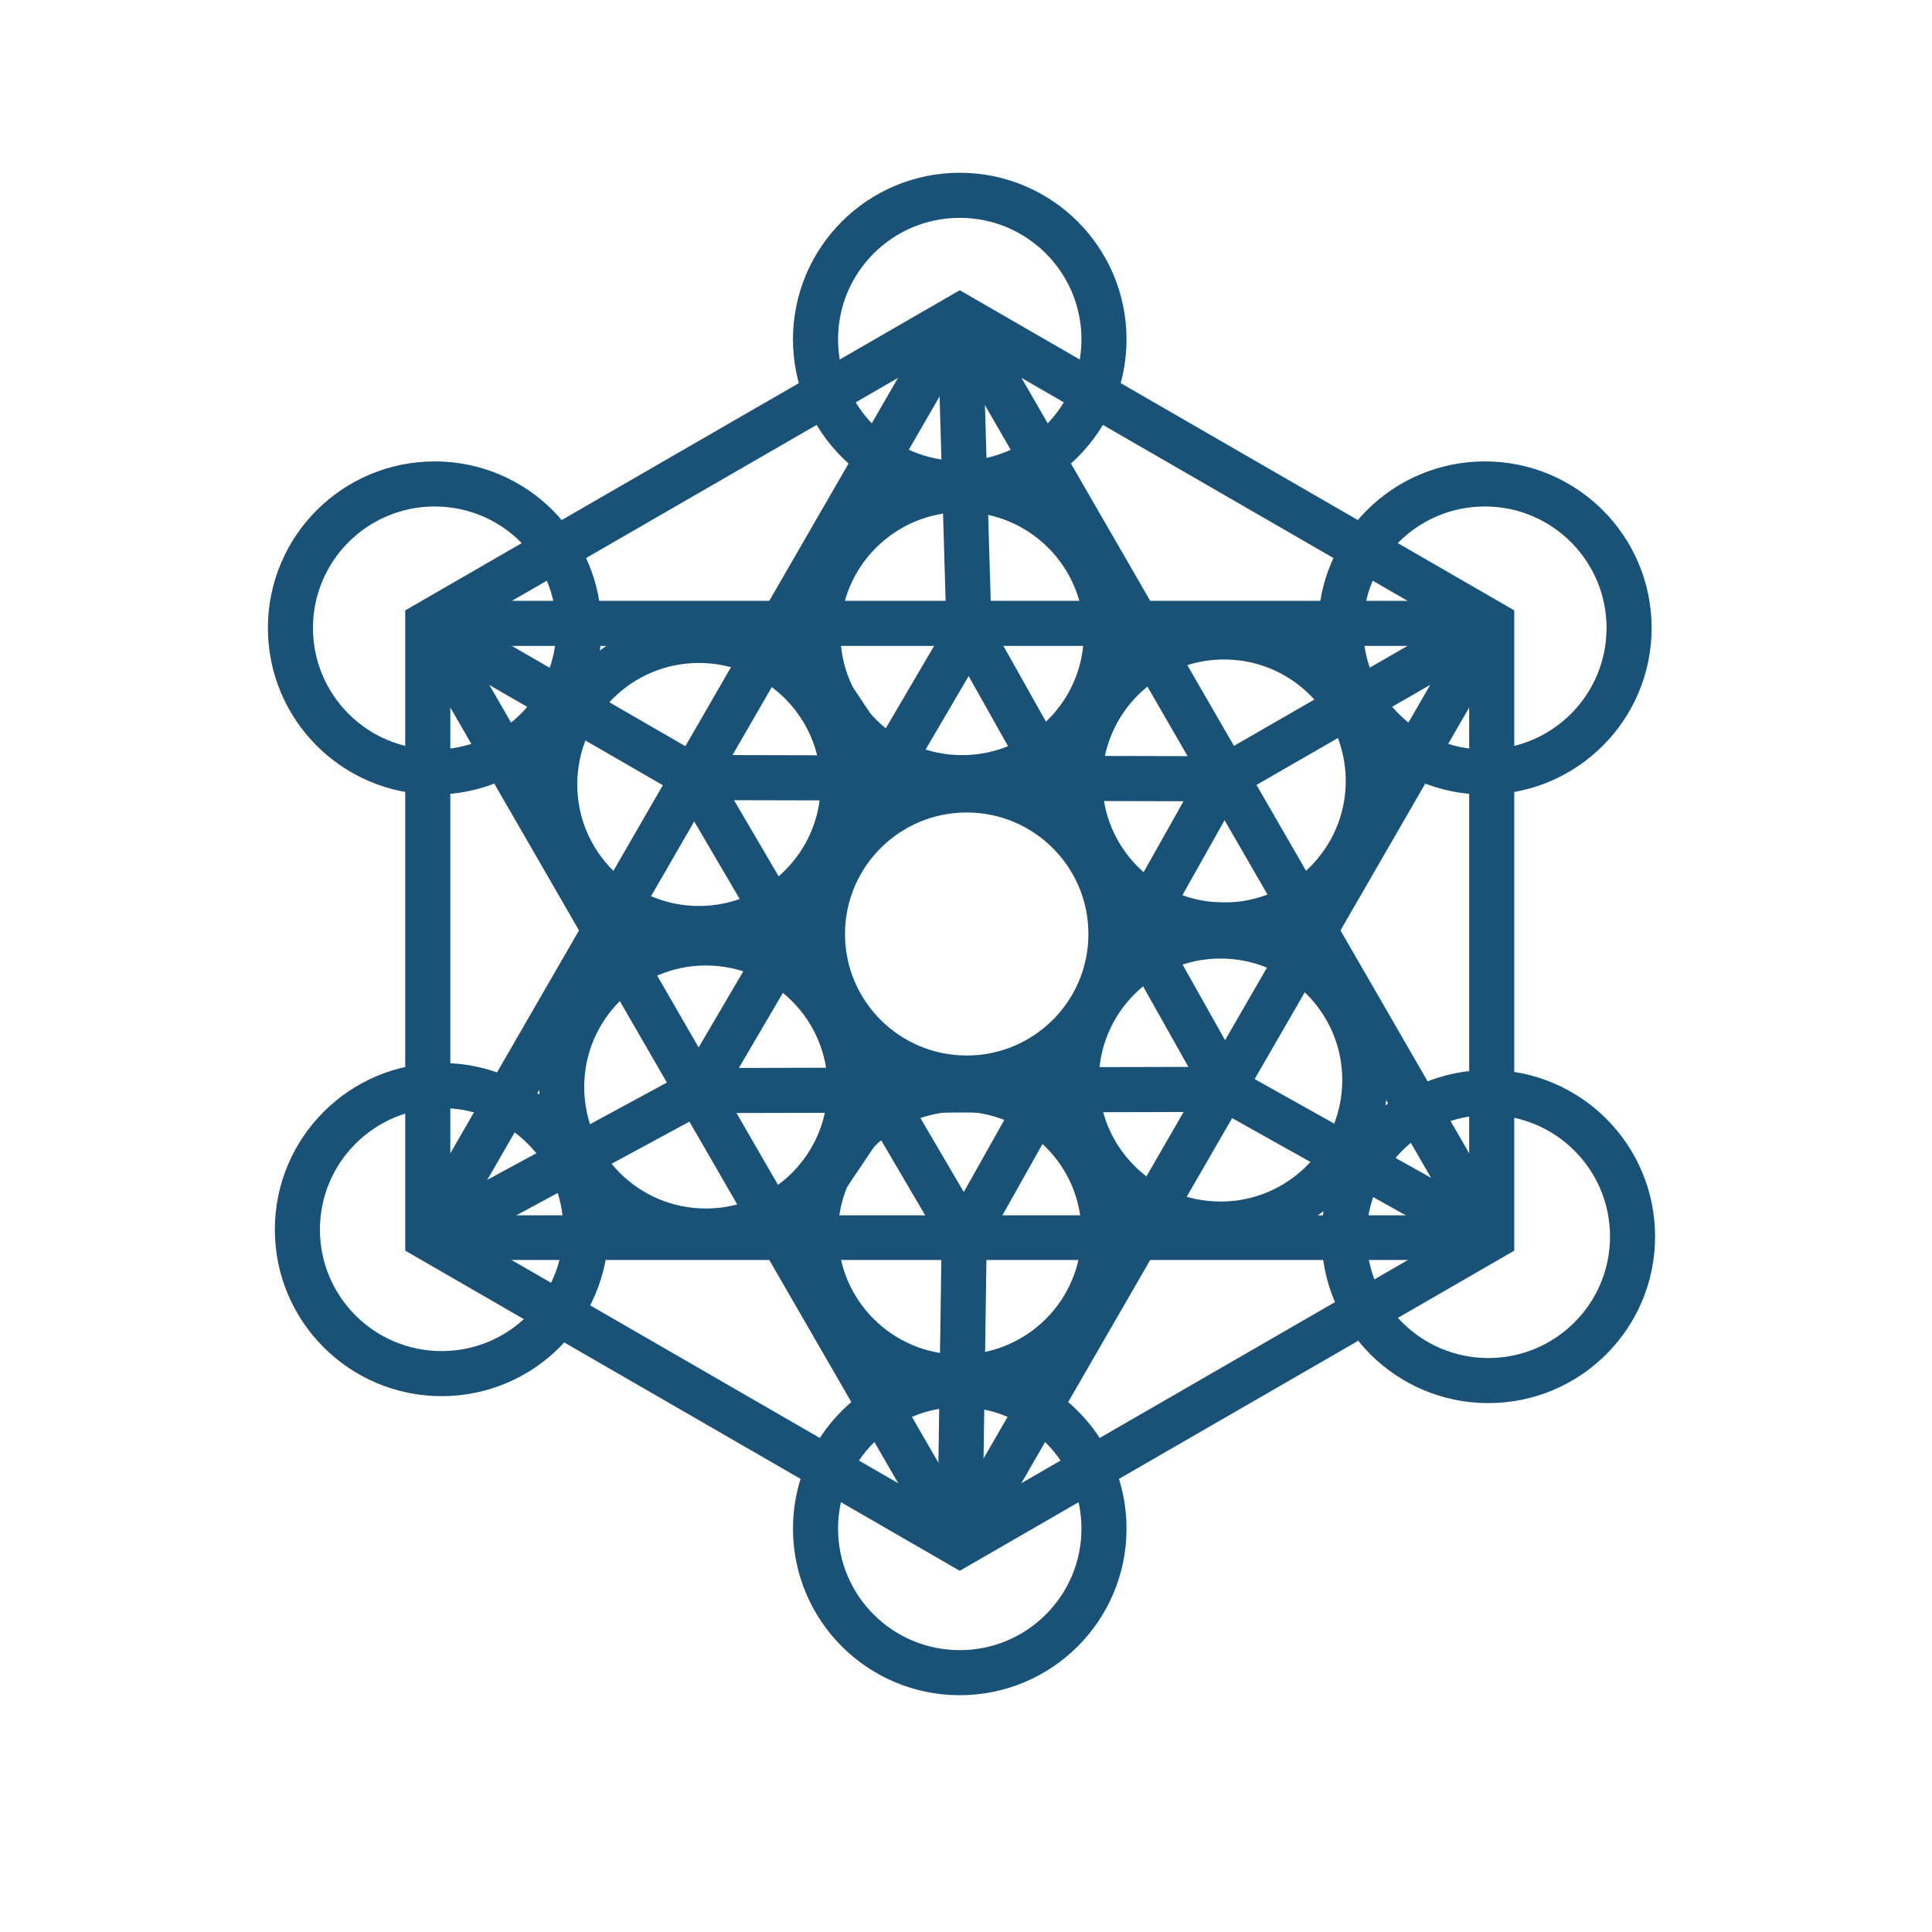
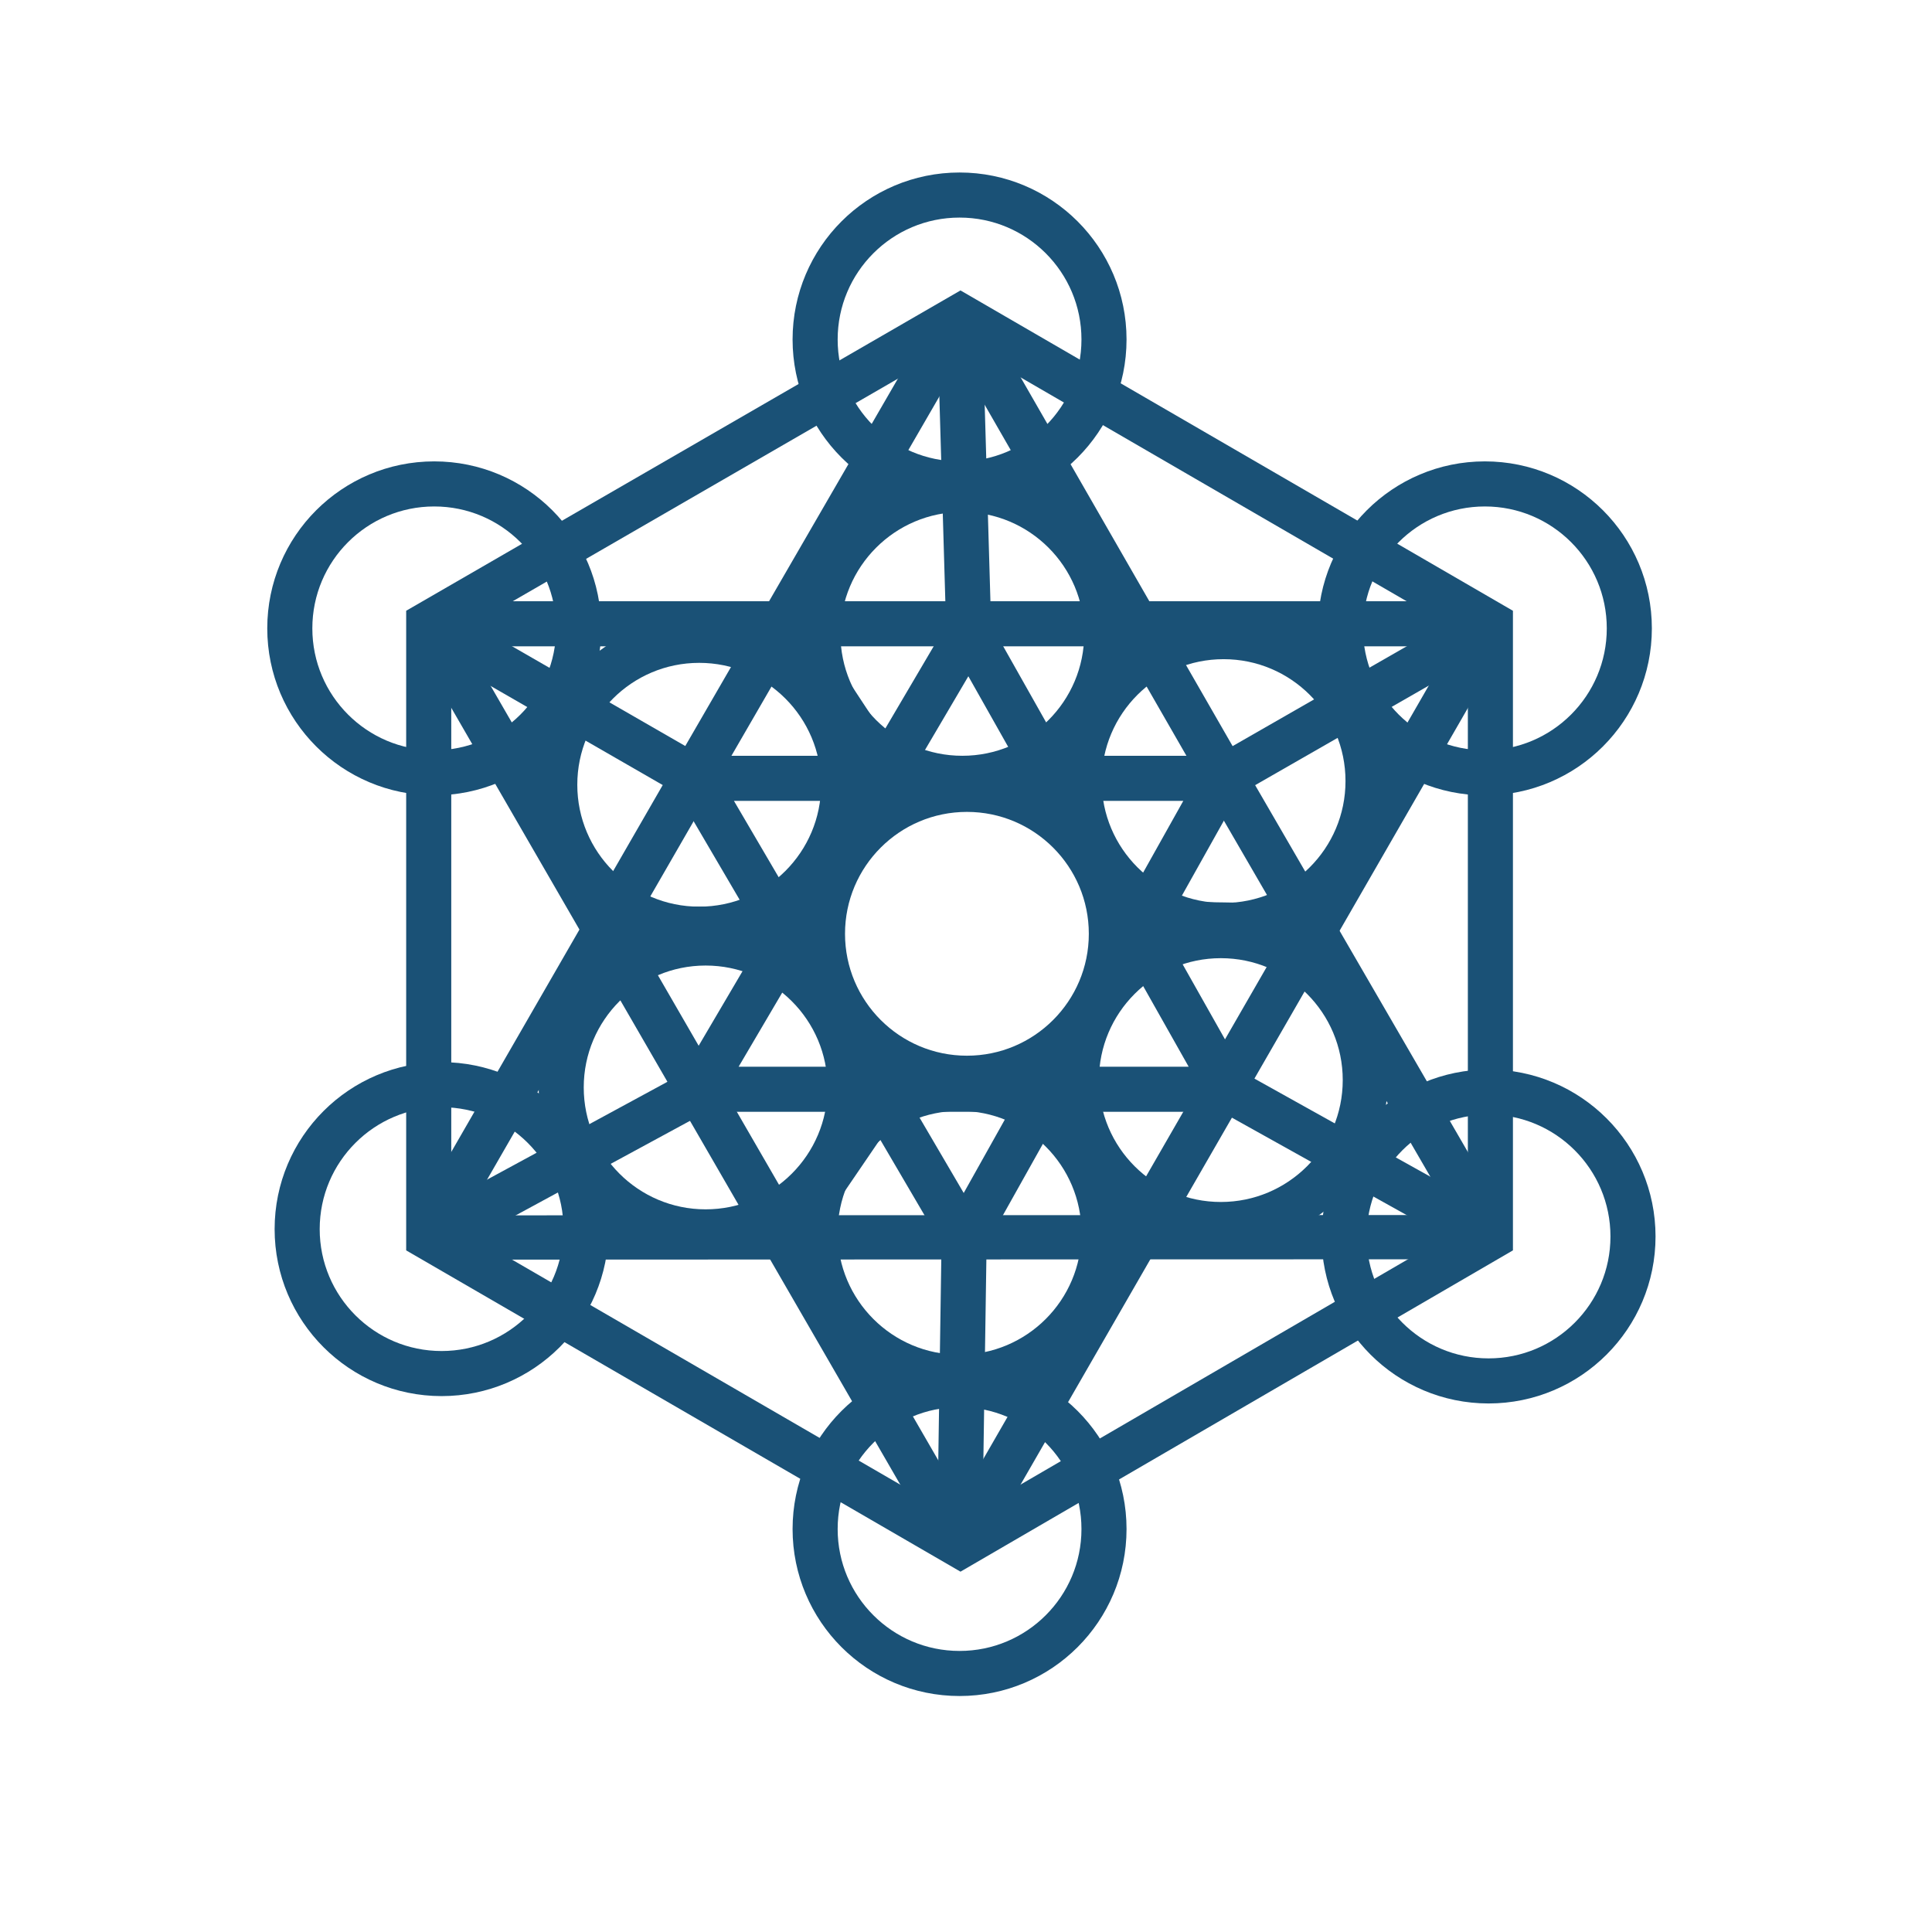
- <svg xmlns="http://www.w3.org/2000/svg" id="svg4491" version="1.1" viewBox="0 0 210 210" height="210mm" width="210mm">
-   <defs id="defs4485" />
-   <g id="layer2" />
-   <g style="display:inline" transform="translate(0,-87)" id="layer1">
-     <g style="stroke:#1a5176;stroke-opacity:1;stroke-width:4.9;stroke-miterlimit:4;stroke-dasharray:none" id="g6160">
-       <g style="stroke:#1a5176;stroke-opacity:1" id="g6185">
-         <path id="path4517" d="m 162.144,154.759 v 66.768 l -57.823,33.384 -57.823,-33.384 10e-7,-66.768 57.823,-33.384 z" style="opacity:1;fill:none;fill-opacity:1;stroke:#1a5176;stroke-width:4.9;stroke-miterlimit:4;stroke-dasharray:none;stroke-opacity:1" />
-       </g>
-       <path transform="matrix(1.194023,-0.0125442,0.01232632,1.173284,-22.42643,-19.72184)" style="opacity:1;fill:#000000;fill-opacity:0;stroke:#1a5176;stroke-width:4.14;stroke-linejoin:bevel;stroke-miterlimit:4;stroke-dasharray:none;stroke-opacity:1" d="m 152.439,207.248 -48.422,-0.518 -48.422,-0.518 24.651,-42.417 24.651,-42.417 23.77,42.934 z" id="path5970" />
-       <path style="display:inline;opacity:1;fill:#000000;fill-opacity:0;stroke:#1a5176;stroke-width:4.9;stroke-linejoin:bevel;stroke-miterlimit:4;stroke-dasharray:none;stroke-opacity:1" d="m 162.144,154.759 -115.646,-1e-5 57.823,100.152 z" id="path5970-6" />
-       <path style="display:inline;opacity:1;fill:#000000;fill-opacity:0;stroke:#1a5176;stroke-width:4.9;stroke-linejoin:bevel;stroke-miterlimit:4;stroke-dasharray:none;stroke-opacity:1" d="m 132.827,171.649 -57.326,-0.132 29.303,49.97 z" id="path5970-6-7" />
-       <path style="display:inline;opacity:1;fill:#000000;fill-opacity:0;stroke:#1a5176;stroke-width:4.9;stroke-linejoin:bevel;stroke-miterlimit:4;stroke-dasharray:none;stroke-opacity:1" d="m 133.355,205.408 -57.326,0.132 29.303,-49.97 z" id="path5970-6-7-3" />
-       <path style="fill:none;stroke:#1a5176;stroke-width:4.9;stroke-linecap:butt;stroke-linejoin:miter;stroke-opacity:1;stroke-miterlimit:4;stroke-dasharray:none" d="m 132.827,171.649 29.317,-16.89" id="path6018" />
-       <path style="fill:none;stroke:#1a5176;stroke-width:4.9;stroke-linecap:butt;stroke-linejoin:miter;stroke-opacity:1;stroke-miterlimit:4;stroke-dasharray:none" d="m 46.498,154.759 29.003,16.759" id="path6020" />
-       <path style="fill:none;stroke:#1a5176;stroke-width:4.9;stroke-linecap:butt;stroke-linejoin:miter;stroke-miterlimit:4;stroke-dasharray:none;stroke-opacity:1" d="m 76.029,205.539 -29.531,15.988 -1e-6,0" id="path6022" />
-       <path style="fill:none;stroke:#1a5176;stroke-width:4.9;stroke-linecap:butt;stroke-linejoin:miter;stroke-opacity:1;stroke-miterlimit:4;stroke-dasharray:none" d="m 133.355,205.408 28.79,16.119" id="path6024" />
-       <path style="fill:none;stroke:#1a5176;stroke-width:4.9;stroke-linecap:butt;stroke-linejoin:miter;stroke-opacity:1;stroke-miterlimit:4;stroke-dasharray:none" d="m 104.805,221.488 -0.483,33.423" id="path6026" />
-       <path style="fill:none;stroke:#1a5176;stroke-width:4.9;stroke-linecap:butt;stroke-linejoin:miter;stroke-miterlimit:4;stroke-dasharray:none;stroke-opacity:1" d="m 104.321,121.375 1.011,34.194" id="path6028" />
-       <path style="fill:none;stroke:#1a5176;stroke-width:4.9;stroke-linecap:butt;stroke-linejoin:miter;stroke-opacity:1;stroke-miterlimit:4;stroke-dasharray:none" d="M 84.992,154.545 96.217,171.383" id="path6030" />
-       <path style="fill:none;stroke:#1a5176;stroke-width:4.9;stroke-linecap:butt;stroke-linejoin:miter;stroke-opacity:1;stroke-miterlimit:4;stroke-dasharray:none" d="m 124.28,154.011 -9.622,16.838" id="path6032" />
-       <path style="fill:none;stroke:#1a5176;stroke-width:4.9;stroke-linecap:butt;stroke-linejoin:miter;stroke-opacity:1;stroke-miterlimit:4;stroke-dasharray:none" d="M 95.95,205.861 85.526,221.363" id="path6034" />
-       <path style="fill:none;stroke:#1a5176;stroke-width:4.9;stroke-linecap:butt;stroke-linejoin:miter;stroke-opacity:1;stroke-miterlimit:4;stroke-dasharray:none" d="m 113.322,205.861 10.156,15.234" id="path6036" />
-       <path style="fill:none;stroke:#1a5176;stroke-width:4.9;stroke-linecap:butt;stroke-linejoin:miter;stroke-opacity:1;stroke-miterlimit:4;stroke-dasharray:none" d="m 124.28,187.419 18.442,0.267" id="path6038" />
-       <path style="fill:none;stroke:#1a5176;stroke-width:4.9;stroke-linecap:butt;stroke-linejoin:miter;stroke-opacity:1;stroke-miterlimit:4;stroke-dasharray:none" d="m 65.768,188.143 19.655,0.189" id="path6040" />
-       <path style="fill:none;stroke:#1a5176;stroke-width:4.9;stroke-linecap:butt;stroke-linejoin:miter;stroke-opacity:1;stroke-miterlimit:4;stroke-dasharray:none" d="M 65.768,188.143 H 85.234" id="path6042" />
-       <ellipse style="opacity:1;fill:#000000;fill-opacity:0;stroke:#1a5176;stroke-width:4.9;stroke-linejoin:bevel;stroke-miterlimit:4;stroke-dasharray:none;stroke-opacity:1" id="path6046" cx="104.576" cy="155.872" rx="15.678" ry="15.657" />
-       <ellipse style="display:inline;opacity:1;fill:#000000;fill-opacity:0;stroke:#1a5176;stroke-width:4.9;stroke-linejoin:bevel;stroke-miterlimit:4;stroke-dasharray:none;stroke-opacity:1" id="path6046-5" cx="133.048" cy="171.89" rx="15.678" ry="15.657" />
-       <ellipse style="display:inline;opacity:1;fill:#000000;fill-opacity:0;stroke:#1a5176;stroke-width:4.9;stroke-linejoin:bevel;stroke-miterlimit:4;stroke-dasharray:none;stroke-opacity:1" id="path6046-6" cx="75.973" cy="172.268" rx="15.678" ry="15.657" />
-       <ellipse style="display:inline;opacity:1;fill:#000000;fill-opacity:0;stroke:#1a5176;stroke-width:4.9;stroke-linejoin:bevel;stroke-miterlimit:4;stroke-dasharray:none;stroke-opacity:1" id="path6046-8" cx="76.729" cy="205.152" rx="15.678" ry="15.657" />
-       <ellipse style="display:inline;opacity:1;fill:#000000;fill-opacity:0;stroke:#1a5176;stroke-width:4.9;stroke-linejoin:bevel;stroke-miterlimit:4;stroke-dasharray:none;stroke-opacity:1" id="path6046-7" cx="104.321" cy="221.027" rx="15.678" ry="15.657" />
-       <ellipse style="display:inline;opacity:1;fill:#000000;fill-opacity:0;stroke:#1a5176;stroke-width:4.9;stroke-linejoin:bevel;stroke-miterlimit:4;stroke-dasharray:none;stroke-opacity:1" id="path6046-51" cx="132.67" cy="204.396" rx="15.678" ry="15.657" />
-       <ellipse style="display:inline;opacity:1;fill:#000000;fill-opacity:0;stroke:#1a5176;stroke-width:4.9;stroke-linejoin:bevel;stroke-miterlimit:4;stroke-dasharray:none;stroke-opacity:1" id="path6046-85" cx="105.077" cy="188.521" rx="15.678" ry="15.657" />
-       <ellipse style="display:inline;opacity:1;fill:#000000;fill-opacity:0;stroke:#1a5176;stroke-width:4.9;stroke-linejoin:bevel;stroke-miterlimit:4;stroke-dasharray:none;stroke-opacity:1" id="path6046-0" cx="104.321" cy="123.887" rx="15.678" ry="15.657" />
-       <ellipse style="display:inline;opacity:1;fill:#000000;fill-opacity:0;stroke:#1a5176;stroke-width:4.9;stroke-linejoin:bevel;stroke-miterlimit:4;stroke-dasharray:none;stroke-opacity:1" id="path6046-2" cx="161.396" cy="155.259" rx="15.678" ry="15.657" />
-       <ellipse style="display:inline;opacity:1;fill:#000000;fill-opacity:0;stroke:#1a5176;stroke-width:4.9;stroke-linejoin:bevel;stroke-miterlimit:4;stroke-dasharray:none;stroke-opacity:1" id="path6046-08" cx="47.247" cy="155.259" rx="15.678" ry="15.657" />
-       <ellipse style="display:inline;opacity:1;fill:#000000;fill-opacity:0;stroke:#1a5176;stroke-width:4.9;stroke-linejoin:bevel;stroke-miterlimit:4;stroke-dasharray:none;stroke-opacity:1" id="path6046-59" cx="48.003" cy="220.649" rx="15.678" ry="15.657" />
-       <ellipse style="display:inline;opacity:1;fill:#000000;fill-opacity:0;stroke:#1a5176;stroke-width:4.9;stroke-linejoin:bevel;stroke-miterlimit:4;stroke-dasharray:none;stroke-opacity:1" id="path6046-9" cx="104.321" cy="253.155" rx="15.678" ry="15.657" />
-       <ellipse style="display:inline;opacity:1;fill:#000000;fill-opacity:0;stroke:#1a5176;stroke-width:4.9;stroke-linejoin:bevel;stroke-miterlimit:4;stroke-dasharray:none;stroke-opacity:1" id="path6046-53" cx="161.774" cy="221.405" rx="15.678" ry="15.657" />
-     </g>
+ <svg xmlns="http://www.w3.org/2000/svg" viewBox="0 0 210 210" height="210mm" width="210mm">
+   <g stroke="#1a5176" stroke-width="4.9" transform="translate(0 -87)">
+     <path d="M162 154.8v66.7L104.4 255l-57.8-33.5v-66.7l57.8-33.4z" fill="none" />
+     <path transform="matrix(1.19402 -.01254 .01233 1.17328 -22.426 -19.722)" d="M152.4 207.2l-48.4-.5-48.4-.5 24.6-42.4 24.7-42.4 23.7 43z" stroke-width="4.1" stroke-linejoin="bevel" fill="none" />
+     <path d="M162 154.8H46.6l57.8 100z" stroke-linejoin="bevel" fill="none" />
+     <path d="M132.8 171.6H75.5l29.3 50z" stroke-linejoin="bevel" fill="none" />
+     <path d="M133.4 205.4H76l29.3-49.8z" stroke-linejoin="bevel" fill="none" />
+     <path d="M132.8 171.6l29.3-16.8M46.5 154.8l29 16.7M76 205.5l-29.5 16M133.4 205.4l28.7 16M104.8 221.5l-.5 33.4M104.3 121.4l1 34.2M85 154.5l11.2 17M124.3 154l-9.6 16.8M96 206l-10.5 15.4M113.3 206l10.2 15M124.3 187.4l18.4.3M65.8 188l19.6.3M65.8 188h19.4" fill="none" />
+     <ellipse cx="104.6" cy="155.9" rx="15.7" ry="15.7" stroke-linejoin="bevel" fill="none" />
+     <ellipse cx="133" cy="171.9" rx="15.7" ry="15.7" stroke-linejoin="bevel" fill="none" />
+     <ellipse cx="76" cy="172.3" rx="15.7" ry="15.7" stroke-linejoin="bevel" fill="none" />
+     <ellipse cx="76.7" cy="205.2" rx="15.7" ry="15.7" stroke-linejoin="bevel" fill="none" />
+     <ellipse cx="104.3" cy="221" rx="15.7" ry="15.7" stroke-linejoin="bevel" fill="none" />
+     <ellipse cx="132.7" cy="204.4" rx="15.7" ry="15.7" stroke-linejoin="bevel" fill="none" />
+     <ellipse cx="105.1" cy="188.5" rx="15.7" ry="15.7" stroke-linejoin="bevel" fill="none" />
+     <ellipse cx="104.3" cy="123.9" rx="15.7" ry="15.7" stroke-linejoin="bevel" fill="none" />
+     <ellipse cx="161.4" cy="155.3" rx="15.7" ry="15.7" stroke-linejoin="bevel" fill="none" />
+     <ellipse cx="47.2" cy="155.3" rx="15.7" ry="15.7" stroke-linejoin="bevel" fill="none" />
+     <ellipse cx="48" cy="220.6" rx="15.7" ry="15.7" stroke-linejoin="bevel" fill="none" />
+     <ellipse cx="104.3" cy="253.2" rx="15.7" ry="15.7" stroke-linejoin="bevel" fill="none" />
+     <ellipse cx="161.8" cy="221.4" rx="15.7" ry="15.7" stroke-linejoin="bevel" fill="none" />
  </g>
</svg>
